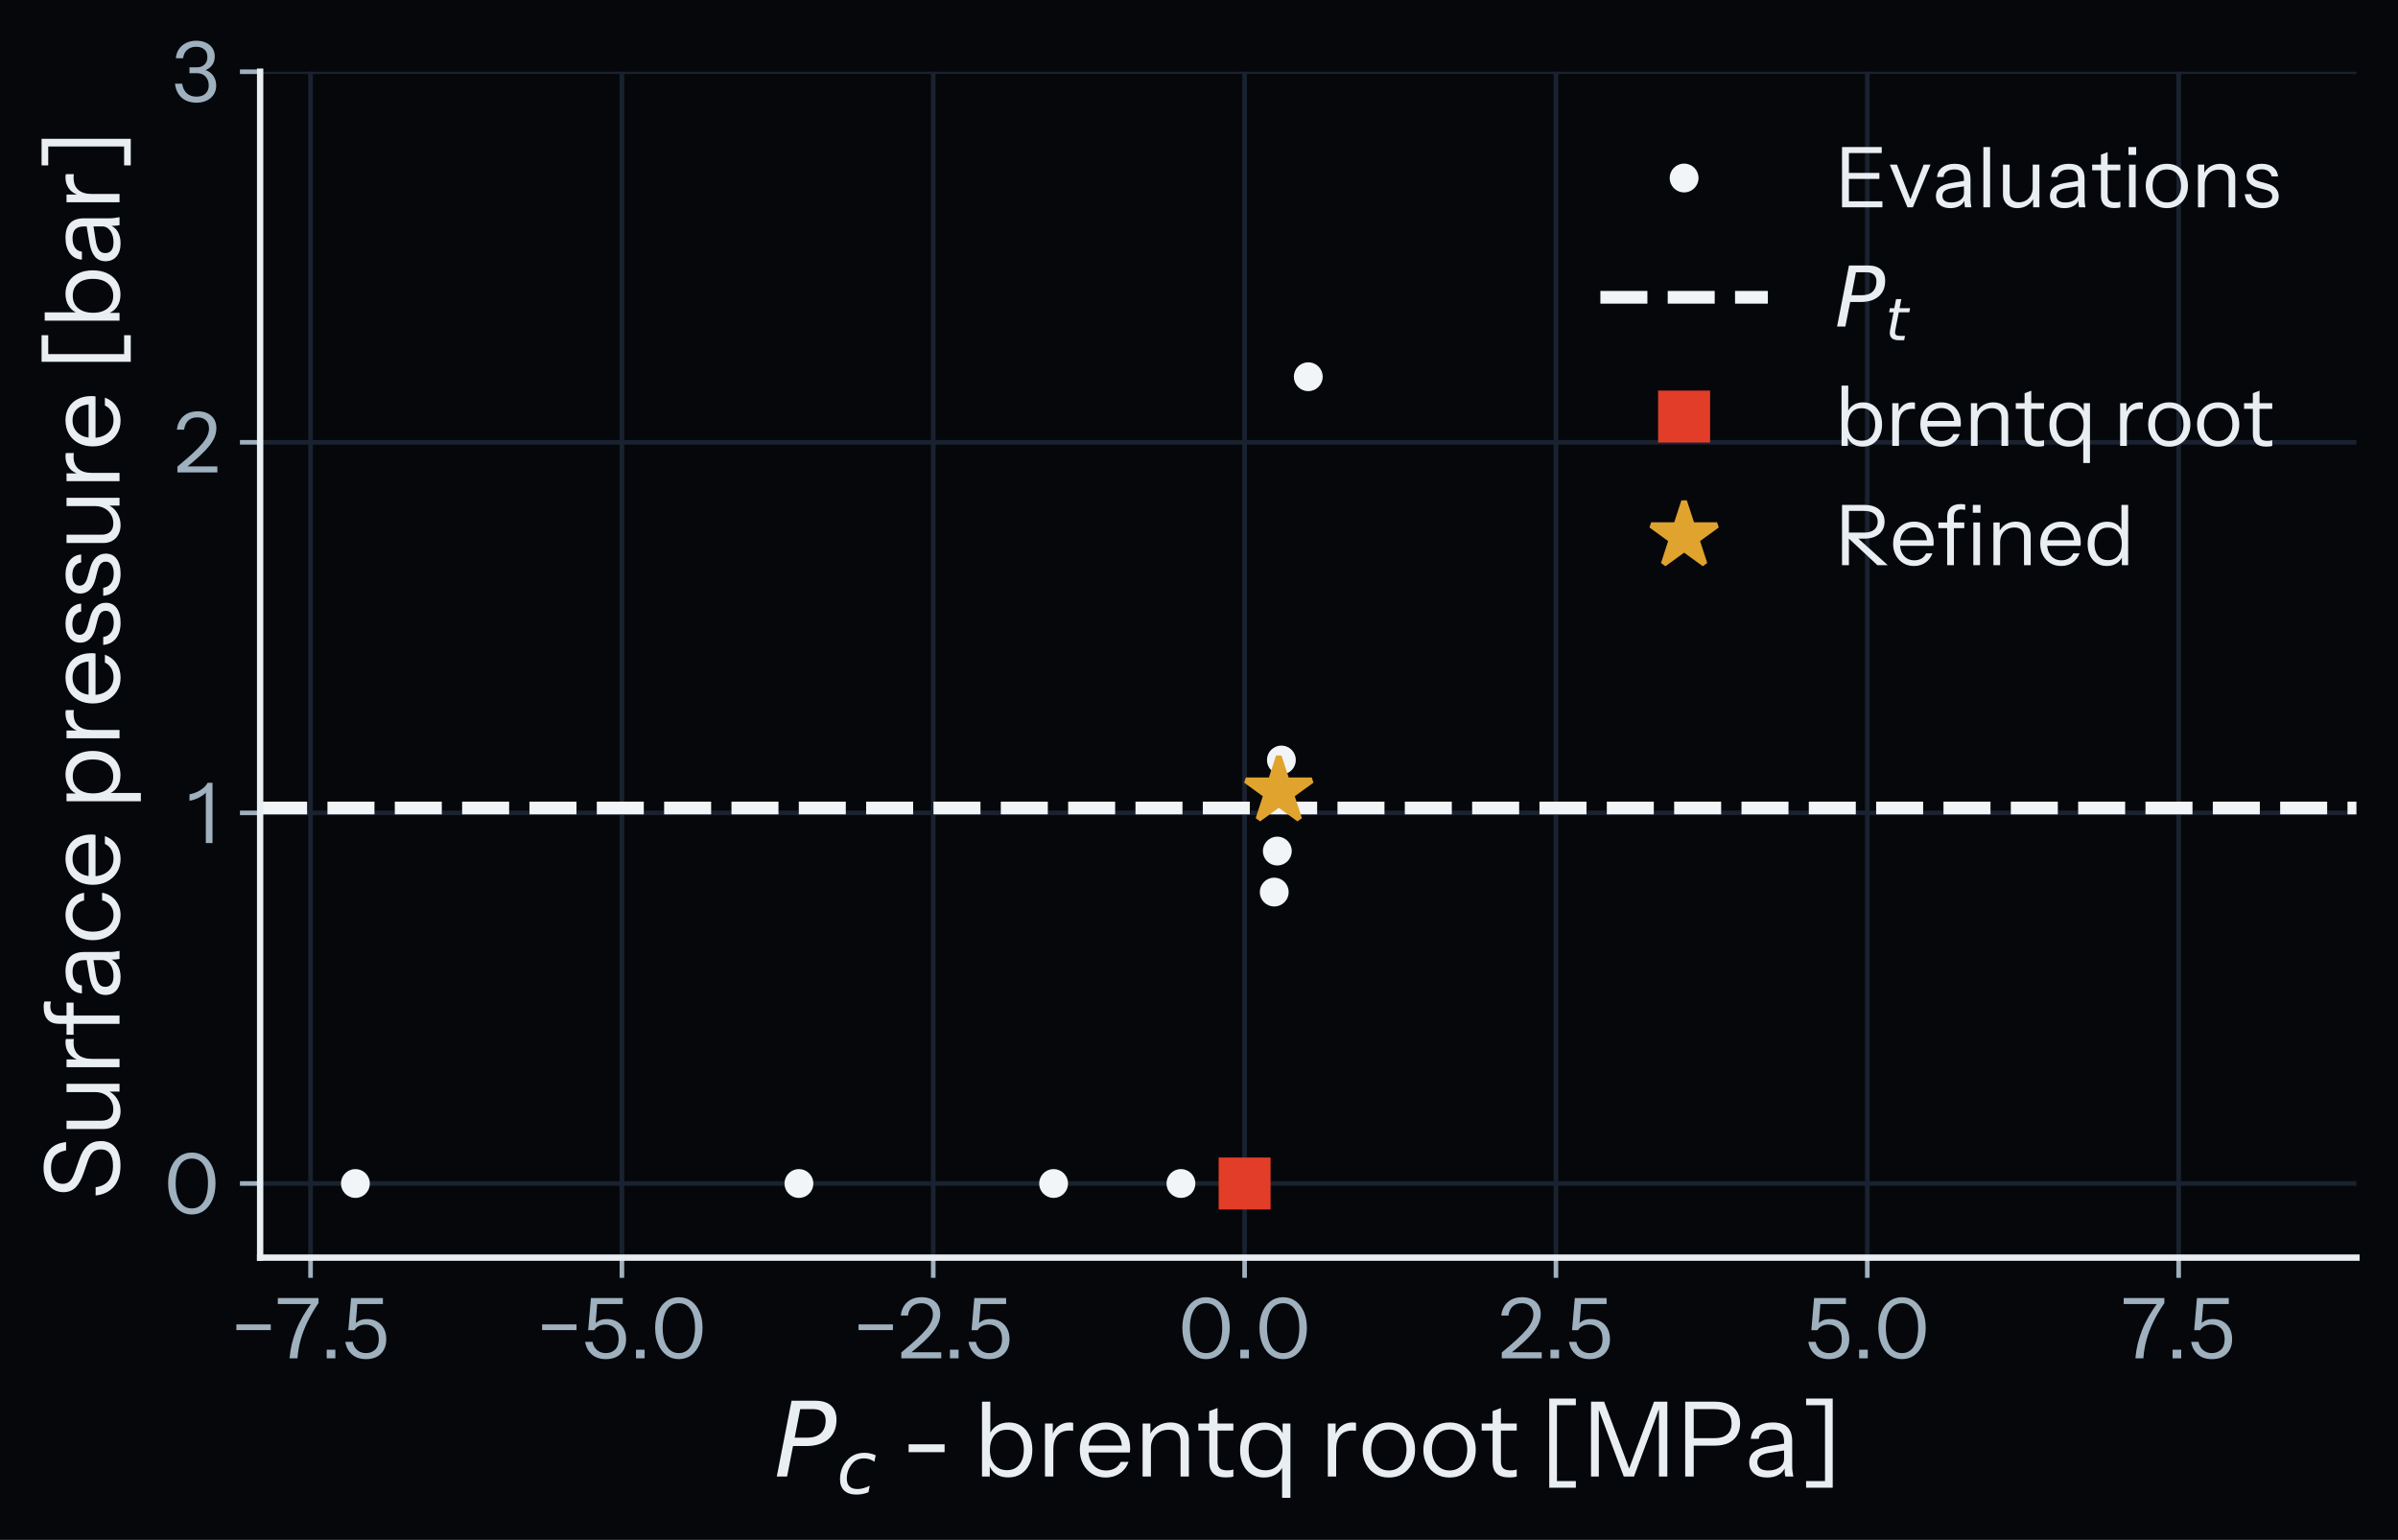
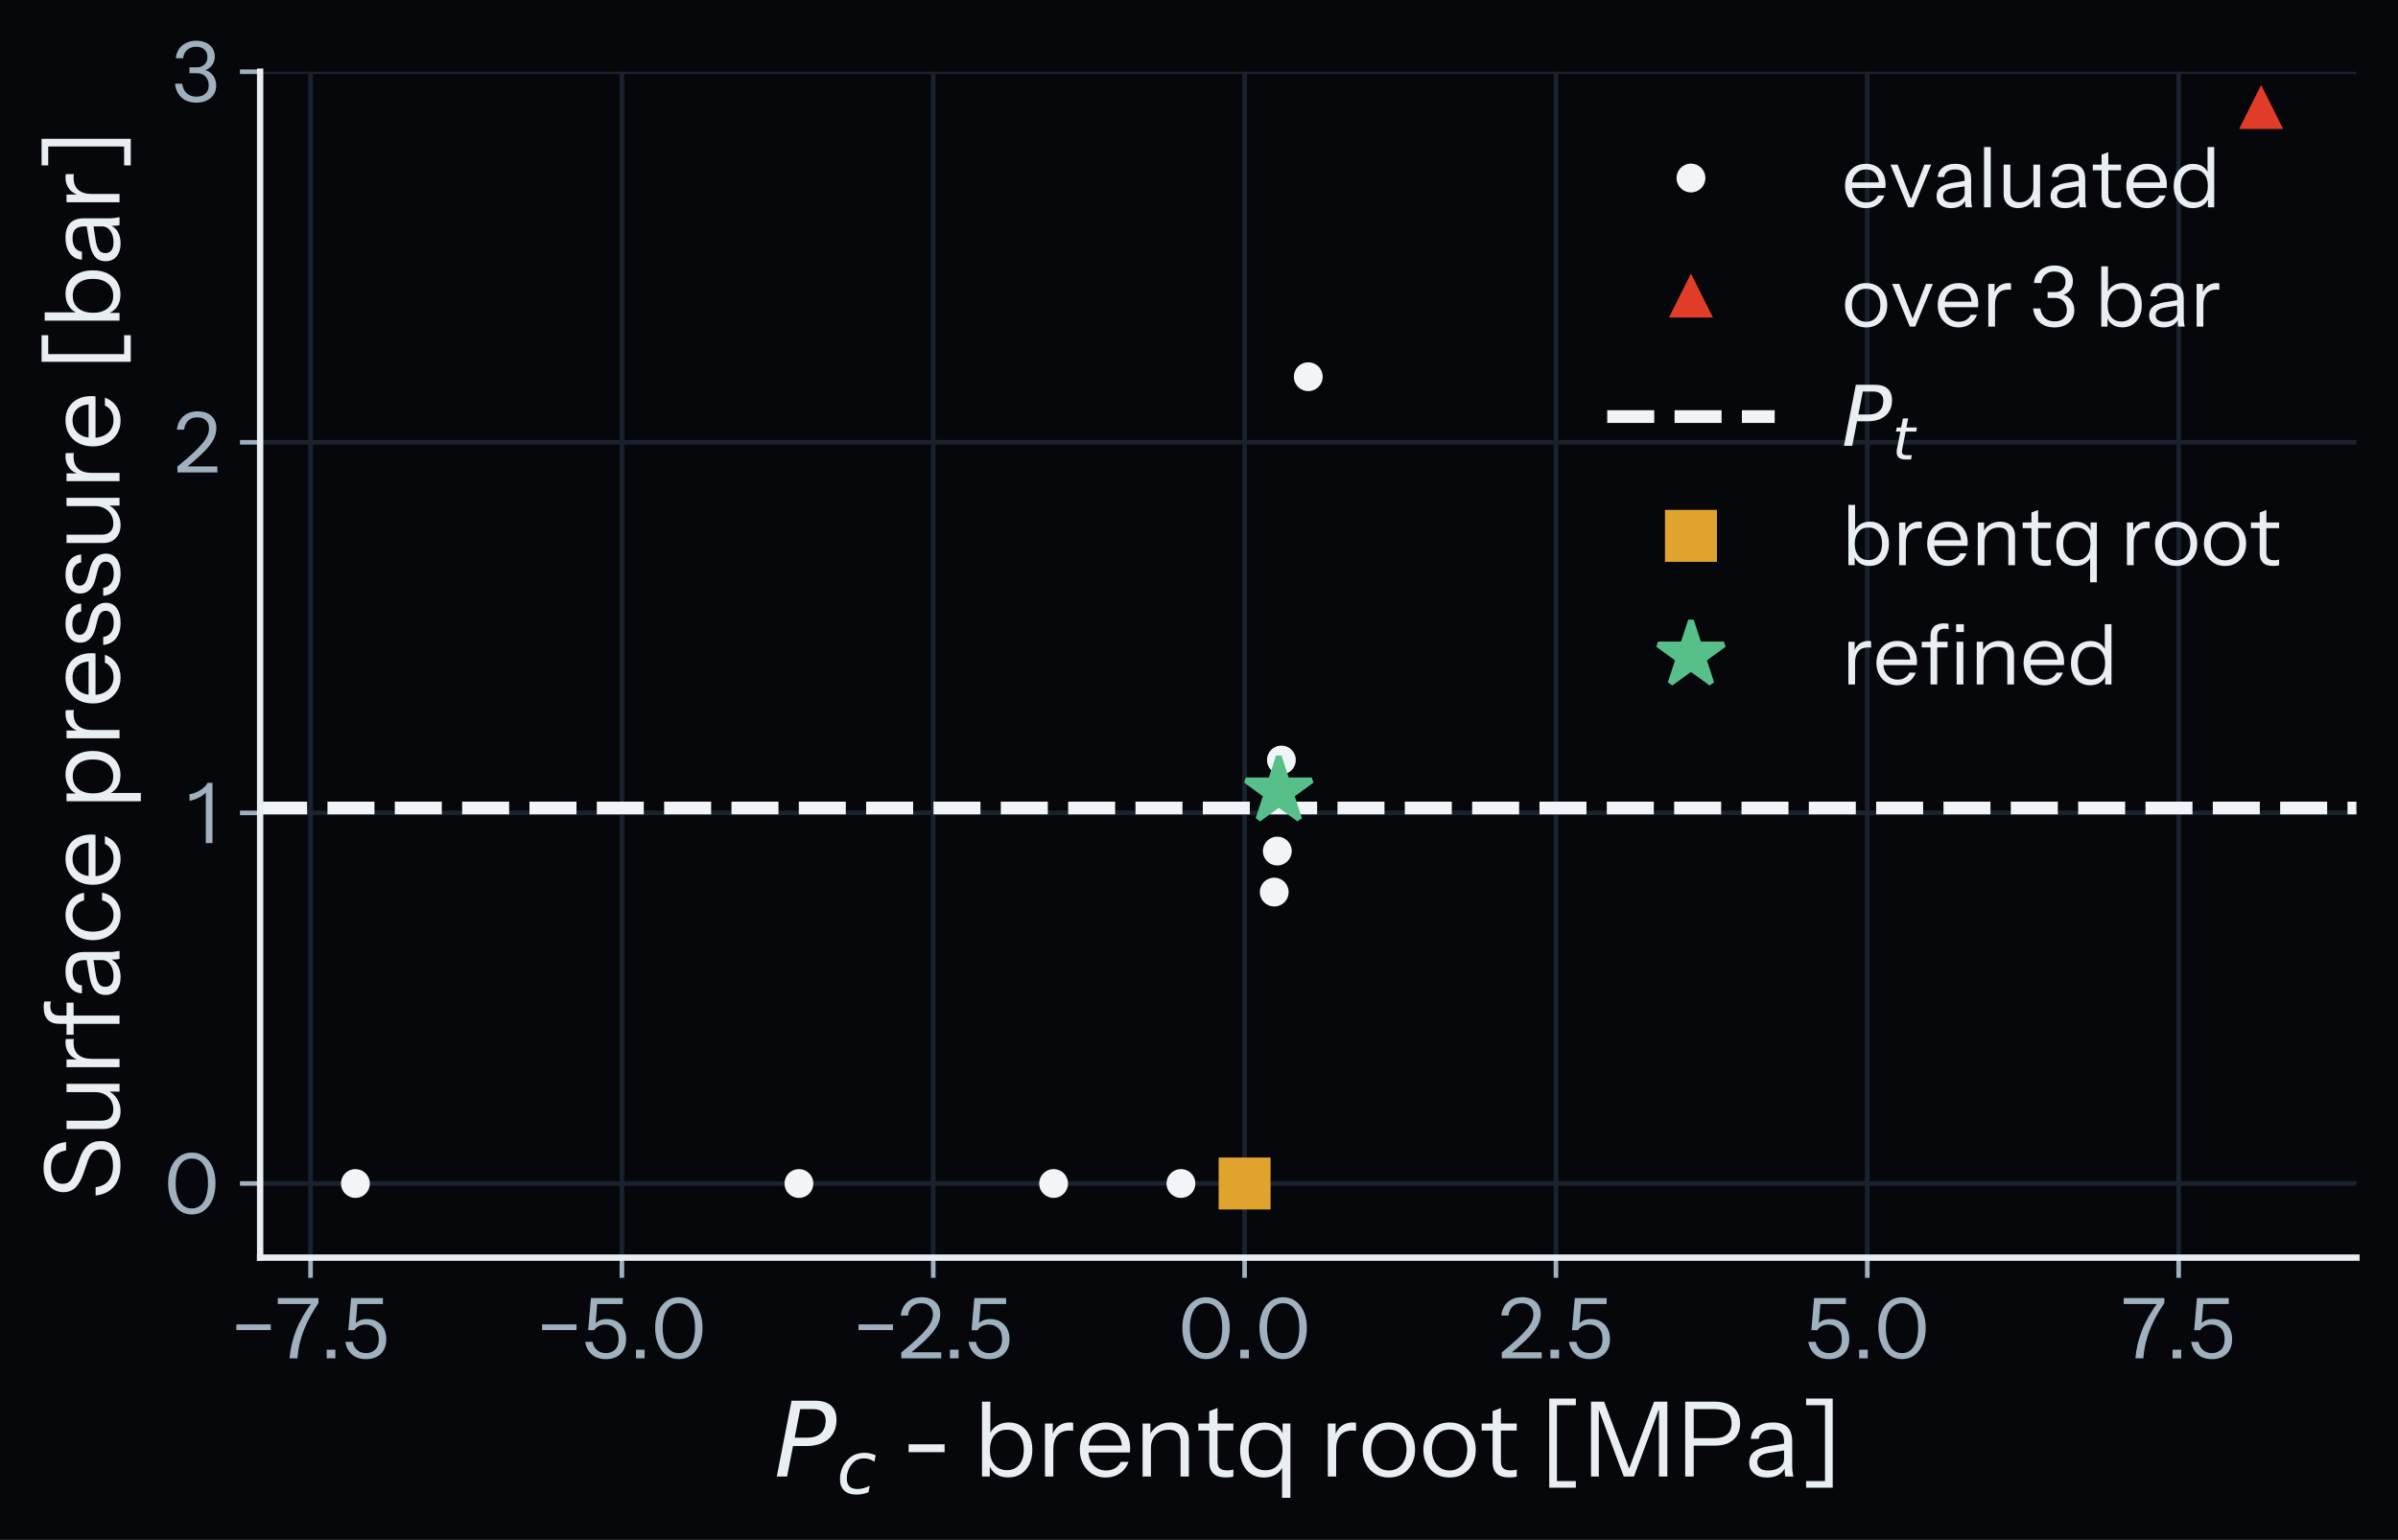
<svg xmlns="http://www.w3.org/2000/svg" xmlns:xlink="http://www.w3.org/1999/xlink" width="415.253pt" height="266.738pt" viewBox="0 0 415.253 266.738" version="1.1">
  <defs>
    <style type="text/css">*{stroke-linejoin: round; stroke-linecap: butt}</style>
  </defs>
  <g id="figure_1">
    <g id="patch_1">
      <path d="M 0 266.738  L 415.253 266.738  L 415.253 0  L 0 0  z " style="fill: #05070b" />
    </g>
    <g id="axes_1">
      <g id="patch_2">
        <path d="M 45.046 217.845  L 408.053 217.845  L 408.053 12.42  L 45.046 12.42  z " style="fill: #05070b" />
      </g>
      <g id="matplotlib.axis_1">
        <g id="xtick_1">
          <g id="line2d_1">
            <path d="M 53.778 217.845  L 53.778 12.42  " clip-path="url(#pd5d523a319)" style="fill: none; stroke: #1a2230; stroke-width: 0.8; stroke-linecap: square" />
          </g>
          <g id="line2d_2">
            <defs>
              <path id="m2e974000b8" d="M 0 0  L 0 3.5  " style="stroke: #9fb0be; stroke-width: 0.8" />
            </defs>
            <g>
              <use xlink:href="#m2e974000b8" x="53.778" y="217.845" style="fill: #9fb0be; stroke: #9fb0be; stroke-width: 0.8" />
            </g>
          </g>
          <g id="text_1">
            <g style="fill: #9fb0be" transform="translate(40.06066 235.2855) scale(0.145 -0.145)">
              <defs>
                <path id="InstrumentSans-Regular-2212" d="M 384 2157  L 384 2592  L 3014 2592  L 3014 2157  L 384 2157  z " transform="scale(0.015625)" />
                <path id="InstrumentSans-Regular-37" d="M 1050 0  Q 1139 1088 1558 2153  Q 1978 3219 2816 4333  L 2848 4147  L 154 4147  L 154 4608  L 3264 4608  L 3264 4224  Q 2752 3475 2416 2777  Q 2080 2080 1894 1398  Q 1709 717 1658 0  L 1050 0  z " transform="scale(0.015625)" />
                <path id="InstrumentSans-Regular-2e" d="M 486 0  L 486 659  L 1146 659  L 1146 0  L 486 0  z " transform="scale(0.015625)" />
                <path id="InstrumentSans-Regular-35" d="M 1869 -64  Q 1184 -64 774 304  Q 365 672 275 1261  L 838 1261  Q 922 845 1194 621  Q 1466 397 1856 397  Q 2266 397 2550 653  Q 2835 909 2835 1466  Q 2835 2022 2550 2300  Q 2266 2579 1830 2579  Q 1517 2579 1286 2451  Q 1056 2323 979 2150  L 506 2150  L 717 4608  L 3149 4608  L 3149 4147  L 1030 4147  L 1210 4339  L 1062 2483  L 941 2528  Q 1056 2720 1312 2861  Q 1568 3002 1939 3002  Q 2368 3002 2697 2816  Q 3027 2630 3216 2288  Q 3405 1946 3405 1466  Q 3405 986 3216 643  Q 3027 301 2684 118  Q 2342 -64 1869 -64  z " transform="scale(0.015625)" />
              </defs>
              <use xlink:href="#InstrumentSans-Regular-2212" />
              <use xlink:href="#InstrumentSans-Regular-37" transform="translate(53.09999 0)" />
              <use xlink:href="#InstrumentSans-Regular-2e" transform="translate(106.3 0)" />
              <use xlink:href="#InstrumentSans-Regular-35" transform="translate(131.8 0)" />
            </g>
          </g>
        </g>
        <g id="xtick_2">
          <g id="line2d_3">
            <path d="M 107.693 217.845  L 107.693 12.42  " clip-path="url(#pd5d523a319)" style="fill: none; stroke: #1a2230; stroke-width: 0.8; stroke-linecap: square" />
          </g>
          <g id="line2d_4">
            <g>
              <use xlink:href="#m2e974000b8" x="107.693" y="217.845" style="fill: #9fb0be; stroke: #9fb0be; stroke-width: 0.8" />
            </g>
          </g>
          <g id="text_2">
            <g style="fill: #9fb0be" transform="translate(93.00536 235.2855) scale(0.145 -0.145)">
              <defs>
                <path id="InstrumentSans-Regular-30" d="M 2131 -64  Q 1587 -64 1180 240  Q 774 544 547 1085  Q 320 1626 320 2323  Q 320 3021 544 3549  Q 768 4077 1177 4374  Q 1587 4672 2131 4672  Q 2675 4672 3081 4374  Q 3488 4077 3715 3549  Q 3942 3021 3942 2323  Q 3942 1619 3715 1081  Q 3488 544 3081 240  Q 2675 -64 2131 -64  z M 2131 397  Q 2522 397 2797 630  Q 3072 864 3219 1296  Q 3366 1728 3366 2330  Q 3366 2925 3222 3347  Q 3078 3770 2803 3990  Q 2528 4211 2131 4211  Q 1734 4211 1459 3987  Q 1184 3763 1040 3344  Q 896 2925 896 2330  Q 896 1728 1043 1293  Q 1190 858 1465 627  Q 1741 397 2131 397  z " transform="scale(0.015625)" />
              </defs>
              <use xlink:href="#InstrumentSans-Regular-2212" />
              <use xlink:href="#InstrumentSans-Regular-35" transform="translate(53.09999 0)" />
              <use xlink:href="#InstrumentSans-Regular-2e" transform="translate(110.5 0)" />
              <use xlink:href="#InstrumentSans-Regular-30" transform="translate(136 0)" />
            </g>
          </g>
        </g>
        <g id="xtick_3">
          <g id="line2d_5">
            <path d="M 161.609 217.845  L 161.609 12.42  " clip-path="url(#pd5d523a319)" style="fill: none; stroke: #1a2230; stroke-width: 0.8; stroke-linecap: square" />
          </g>
          <g id="line2d_6">
            <g>
              <use xlink:href="#m2e974000b8" x="161.609" y="217.845" style="fill: #9fb0be; stroke: #9fb0be; stroke-width: 0.8" />
            </g>
          </g>
          <g id="text_3">
            <g style="fill: #9fb0be" transform="translate(147.7977 235.2855) scale(0.145 -0.145)">
              <defs>
                <path id="InstrumentSans-Regular-32" d="M 256 0  L 256 448  Q 947 1018 1411 1446  Q 1875 1875 2153 2208  Q 2432 2541 2550 2819  Q 2669 3098 2669 3366  Q 2669 3763 2432 3987  Q 2195 4211 1779 4211  Q 1350 4211 1088 3968  Q 826 3725 768 3270  L 218 3270  Q 282 3898 701 4285  Q 1120 4672 1818 4672  Q 2464 4672 2848 4326  Q 3232 3981 3232 3379  Q 3232 3053 3107 2726  Q 2982 2400 2697 2041  Q 2413 1683 1949 1251  Q 1485 819 800 275  L 678 461  L 3309 461  L 3309 0  L 256 0  z " transform="scale(0.015625)" />
              </defs>
              <use xlink:href="#InstrumentSans-Regular-2212" />
              <use xlink:href="#InstrumentSans-Regular-32" transform="translate(53.09999 0)" />
              <use xlink:href="#InstrumentSans-Regular-2e" transform="translate(107.6 0)" />
              <use xlink:href="#InstrumentSans-Regular-35" transform="translate(133.1 0)" />
            </g>
          </g>
        </g>
        <g id="xtick_4">
          <g id="line2d_7">
            <path d="M 215.524 217.845  L 215.524 12.42  " clip-path="url(#pd5d523a319)" style="fill: none; stroke: #1a2230; stroke-width: 0.8; stroke-linecap: square" />
          </g>
          <g id="line2d_8">
            <g>
              <use xlink:href="#m2e974000b8" x="215.524" y="217.845" style="fill: #9fb0be; stroke: #9fb0be; stroke-width: 0.8" />
            </g>
          </g>
          <g id="text_4">
            <g style="fill: #9fb0be" transform="translate(204.0196 235.2855) scale(0.145 -0.145)">
              <use xlink:href="#InstrumentSans-Regular-30" />
              <use xlink:href="#InstrumentSans-Regular-2e" transform="translate(66.59999 0)" />
              <use xlink:href="#InstrumentSans-Regular-30" transform="translate(92.09998 0)" />
            </g>
          </g>
        </g>
        <g id="xtick_5">
          <g id="line2d_9">
            <path d="M 269.44 217.845  L 269.44 12.42  " clip-path="url(#pd5d523a319)" style="fill: none; stroke: #1a2230; stroke-width: 0.8; stroke-linecap: square" />
          </g>
          <g id="line2d_10">
            <g>
              <use xlink:href="#m2e974000b8" x="269.44" y="217.845" style="fill: #9fb0be; stroke: #9fb0be; stroke-width: 0.8" />
            </g>
          </g>
          <g id="text_5">
            <g style="fill: #9fb0be" transform="translate(259.478 235.2855) scale(0.145 -0.145)">
              <use xlink:href="#InstrumentSans-Regular-32" />
              <use xlink:href="#InstrumentSans-Regular-2e" transform="translate(54.49999 0)" />
              <use xlink:href="#InstrumentSans-Regular-35" transform="translate(79.99997 0)" />
            </g>
          </g>
        </g>
        <g id="xtick_6">
          <g id="line2d_11">
            <path d="M 323.355 217.845  L 323.355 12.42  " clip-path="url(#pd5d523a319)" style="fill: none; stroke: #1a2230; stroke-width: 0.8; stroke-linecap: square" />
          </g>
          <g id="line2d_12">
            <g>
              <use xlink:href="#m2e974000b8" x="323.355" y="217.845" style="fill: #9fb0be; stroke: #9fb0be; stroke-width: 0.8" />
            </g>
          </g>
          <g id="text_6">
            <g style="fill: #9fb0be" transform="translate(312.5167 235.2855) scale(0.145 -0.145)">
              <use xlink:href="#InstrumentSans-Regular-35" />
              <use xlink:href="#InstrumentSans-Regular-2e" transform="translate(57.39999 0)" />
              <use xlink:href="#InstrumentSans-Regular-30" transform="translate(82.89998 0)" />
            </g>
          </g>
        </g>
        <g id="xtick_7">
          <g id="line2d_13">
            <path d="M 377.271 217.845  L 377.271 12.42  " clip-path="url(#pd5d523a319)" style="fill: none; stroke: #1a2230; stroke-width: 0.8; stroke-linecap: square" />
          </g>
          <g id="line2d_14">
            <g>
              <use xlink:href="#m2e974000b8" x="377.271" y="217.845" style="fill: #9fb0be; stroke: #9fb0be; stroke-width: 0.8" />
            </g>
          </g>
          <g id="text_7">
            <g style="fill: #9fb0be" transform="translate(367.403 235.2855) scale(0.145 -0.145)">
              <use xlink:href="#InstrumentSans-Regular-37" />
              <use xlink:href="#InstrumentSans-Regular-2e" transform="translate(53.2 0)" />
              <use xlink:href="#InstrumentSans-Regular-35" transform="translate(78.69998 0)" />
            </g>
          </g>
        </g>
        <g id="text_8">
          <g style="fill: #e9eef2" transform="translate(134.0297 255.758) scale(0.18 -0.18)">
            <defs>
              <path id="DejaVuSans-Oblique-50" d="M 1081 4666  L 2541 4666  Q 3178 4666 3512 4369  Q 3847 4072 3847 3500  Q 3847 2731 3353 2303  Q 2859 1875 1966 1875  L 1172 1875  L 806 0  L 172 0  L 1081 4666  z M 1613 4147  L 1275 2394  L 2069 2394  Q 2606 2394 2893 2669  Q 3181 2944 3181 3456  Q 3181 3784 2986 3965  Q 2791 4147 2438 4147  L 1613 4147  z " transform="scale(0.015625)" />
              <path id="DejaVuSans-Oblique-63" d="M 3431 3366  L 3316 2797  Q 3109 2947 2876 3022  Q 2644 3097 2394 3097  Q 2119 3097 1870 3000  Q 1622 2903 1453 2725  Q 1184 2453 1037 2087  Q 891 1722 891 1331  Q 891 859 1127 628  Q 1363 397 1844 397  Q 2081 397 2348 469  Q 2616 541 2906 684  L 2797 116  Q 2547 13 2283 -39  Q 2019 -91 1741 -91  Q 1044 -91 669 257  Q 294 606 294 1253  Q 294 1797 489 2255  Q 684 2713 1069 3078  Q 1331 3328 1684 3456  Q 2038 3584 2456 3584  Q 2700 3584 2940 3529  Q 3181 3475 3431 3366  z " transform="scale(0.015625)" />
              <path id="InstrumentSans-Regular-20" transform="scale(0.015625)" />
              <path id="InstrumentSans-Regular-2d" d="M 512 1498  L 512 1984  L 2726 1984  L 2726 1498  L 512 1498  z " transform="scale(0.015625)" />
              <path id="InstrumentSans-Regular-62" d="M 2125 -58  Q 1664 -58 1350 166  Q 1037 390 922 800  L 992 813  L 992 0  L 512 0  L 512 4608  L 1024 4608  L 1024 2502  L 954 2522  Q 1075 2899 1398 3113  Q 1722 3328 2170 3328  Q 2605 3328 2928 3117  Q 3251 2906 3430 2528  Q 3610 2150 3610 1645  Q 3610 1133 3424 749  Q 3238 365 2905 153  Q 2573 -58 2125 -58  z M 2048 390  Q 2534 390 2809 726  Q 3085 1062 3085 1645  Q 3085 2221 2809 2550  Q 2534 2880 2048 2880  Q 1562 2880 1280 2544  Q 998 2208 998 1626  Q 998 1056 1280 723  Q 1562 390 2048 390  z " transform="scale(0.015625)" />
              <path id="InstrumentSans-Regular-72" d="M 512 0  L 512 3264  L 992 3264  L 992 2432  L 1024 2432  L 1024 0  L 512 0  z M 1024 1702  L 941 2477  Q 1056 2893 1350 3110  Q 1645 3328 2029 3328  Q 2189 3328 2246 3302  L 2246 2810  Q 2214 2822 2156 2825  Q 2099 2829 2016 2829  Q 1530 2829 1277 2537  Q 1024 2246 1024 1702  z " transform="scale(0.015625)" />
              <path id="InstrumentSans-Regular-65" d="M 1850 -64  Q 1382 -64 1024 157  Q 666 378 461 762  Q 256 1146 256 1645  Q 256 2144 457 2525  Q 659 2906 1024 3117  Q 1389 3328 1862 3328  Q 2317 3328 2653 3129  Q 2989 2931 3171 2572  Q 3354 2214 3354 1728  Q 3354 1664 3350 1606  Q 3347 1549 3334 1478  L 640 1478  L 640 1907  L 3021 1907  L 2854 1670  Q 2854 2259 2595 2576  Q 2336 2893 1862 2893  Q 1376 2893 1078 2557  Q 781 2221 781 1651  Q 781 1069 1078 720  Q 1376 371 1875 371  Q 2189 371 2425 508  Q 2662 646 2771 902  L 3258 902  Q 3098 454 2723 195  Q 2349 -64 1850 -64  z " transform="scale(0.015625)" />
              <path id="InstrumentSans-Regular-6e" d="M 512 0  L 512 3264  L 992 3264  L 992 2496  L 1024 2496  L 1024 0  L 512 0  z M 2848 0  L 2848 2138  Q 2848 2509 2662 2694  Q 2477 2880 2112 2880  Q 1792 2880 1545 2739  Q 1299 2598 1161 2348  Q 1024 2099 1024 1766  L 941 2541  Q 1107 2906 1449 3117  Q 1792 3328 2227 3328  Q 2739 3328 3049 3037  Q 3360 2746 3360 2272  L 3360 0  L 2848 0  z " transform="scale(0.015625)" />
              <path id="InstrumentSans-Regular-74" d="M 1818 -58  Q 1274 -58 1027 188  Q 781 435 781 902  L 781 4026  L 1293 4218  L 1293 909  Q 1293 634 1433 506  Q 1574 378 1894 378  Q 2022 378 2115 394  Q 2208 410 2266 435  L 2266 0  Q 2202 -26 2083 -42  Q 1965 -58 1818 -58  z M 109 2829  L 109 3264  L 2266 3264  L 2266 2829  L 109 2829  z " transform="scale(0.015625)" />
              <path id="InstrumentSans-Regular-71" d="M 2854 -1312  L 2854 762  L 2950 742  Q 2829 371 2505 153  Q 2182 -64 1734 -64  Q 1293 -64 963 144  Q 634 352 451 733  Q 269 1114 269 1619  Q 269 2131 454 2515  Q 640 2899 973 3110  Q 1306 3322 1754 3322  Q 2214 3322 2528 3098  Q 2842 2874 2957 2464  L 2886 2451  L 2886 3264  L 3366 3264  L 3366 -1312  L 2854 -1312  z M 1830 384  Q 2323 384 2601 720  Q 2880 1056 2880 1638  Q 2880 2208 2598 2541  Q 2317 2874 1830 2874  Q 1344 2874 1069 2541  Q 794 2208 794 1619  Q 794 1043 1069 713  Q 1344 384 1830 384  z " transform="scale(0.015625)" />
              <path id="InstrumentSans-Regular-6f" d="M 1869 -64  Q 1389 -64 1024 160  Q 659 384 457 771  Q 256 1158 256 1645  Q 256 2138 461 2515  Q 666 2893 1027 3110  Q 1389 3328 1869 3328  Q 2355 3328 2716 3110  Q 3078 2893 3280 2515  Q 3482 2138 3482 1645  Q 3482 1158 3280 771  Q 3078 384 2716 160  Q 2355 -64 1869 -64  z M 1869 371  Q 2202 371 2445 534  Q 2688 698 2822 986  Q 2957 1274 2957 1651  Q 2957 2214 2659 2553  Q 2362 2893 1869 2893  Q 1382 2893 1081 2553  Q 781 2214 781 1651  Q 781 1274 915 986  Q 1050 698 1296 534  Q 1542 371 1869 371  z " transform="scale(0.015625)" />
              <path id="InstrumentSans-Regular-5b" d="M 576 -691  L 576 4800  L 2214 4800  L 2214 4390  L 1050 4390  L 1050 -282  L 2214 -282  L 2214 -691  L 576 -691  z " transform="scale(0.015625)" />
              <path id="InstrumentSans-Regular-4d" d="M 550 0  L 550 4608  L 1357 4608  L 3021 166  L 2778 166  L 4429 4608  L 5248 4608  L 5248 0  L 4730 0  L 4730 4333  L 4800 4333  L 3194 0  L 2566 0  L 960 4294  L 1030 4294  L 1030 0  L 550 0  z " transform="scale(0.015625)" />
              <path id="InstrumentSans-Regular-50" d="M 550 0  L 550 4608  L 2381 4608  Q 2874 4608 3219 4448  Q 3565 4288 3747 3987  Q 3930 3686 3930 3264  Q 3930 2842 3747 2538  Q 3565 2234 3219 2067  Q 2874 1901 2381 1901  L 934 1901  L 934 2362  L 2362 2362  Q 2874 2362 3139 2595  Q 3405 2829 3405 3264  Q 3405 3699 3142 3923  Q 2880 4147 2362 4147  L 1075 4147  L 1075 0  L 550 0  z " transform="scale(0.015625)" />
              <path id="InstrumentSans-Regular-61" d="M 2515 0  Q 2490 109 2480 249  Q 2470 390 2470 608  L 2438 608  L 2438 2170  Q 2438 2541 2268 2717  Q 2099 2893 1722 2893  Q 1350 2893 1129 2742  Q 909 2592 883 2317  L 390 2317  Q 422 2790 787 3059  Q 1152 3328 1741 3328  Q 2349 3328 2643 3040  Q 2938 2752 2938 2176  L 2938 608  Q 2938 467 2957 316  Q 2976 166 3008 0  L 2515 0  z M 1395 -64  Q 890 -64 592 182  Q 294 429 294 858  Q 294 1286 588 1523  Q 883 1760 1446 1856  L 2586 2048  L 2586 1626  L 1523 1459  Q 1165 1402 979 1267  Q 794 1133 794 877  Q 794 627 963 499  Q 1133 371 1466 371  Q 1894 371 2166 566  Q 2438 762 2438 1075  L 2522 621  Q 2419 294 2121 115  Q 1824 -64 1395 -64  z " transform="scale(0.015625)" />
              <path id="InstrumentSans-Regular-5d" d="M 2022 4800  L 2022 -691  L 384 -691  L 384 -282  L 1549 -282  L 1549 4390  L 384 4390  L 384 4800  L 2022 4800  z " transform="scale(0.015625)" />
            </defs>
            <use xlink:href="#DejaVuSans-Oblique-50" />
            <use xlink:href="#DejaVuSans-Oblique-63" transform="translate(60.30273 -16.40625) scale(0.7)" />
            <use xlink:href="#InstrumentSans-Regular-20" transform="translate(101.5234 0)" />
            <use xlink:href="#InstrumentSans-Regular-2d" transform="translate(121.5234 0)" />
            <use xlink:href="#InstrumentSans-Regular-20" transform="translate(172.1234 0)" />
            <use xlink:href="#InstrumentSans-Regular-62" transform="translate(192.1234 0)" />
            <use xlink:href="#InstrumentSans-Regular-72" transform="translate(252.7234 0)" />
            <use xlink:href="#InstrumentSans-Regular-65" transform="translate(290.2234 0)" />
            <use xlink:href="#InstrumentSans-Regular-6e" transform="translate(346.6234 0)" />
            <use xlink:href="#InstrumentSans-Regular-74" transform="translate(406.5234 0)" />
            <use xlink:href="#InstrumentSans-Regular-71" transform="translate(444.2234 0)" />
            <use xlink:href="#InstrumentSans-Regular-20" transform="translate(504.8233 0)" />
            <use xlink:href="#InstrumentSans-Regular-72" transform="translate(524.8233 0)" />
            <use xlink:href="#InstrumentSans-Regular-6f" transform="translate(562.3233 0)" />
            <use xlink:href="#InstrumentSans-Regular-6f" transform="translate(620.7233 0)" />
            <use xlink:href="#InstrumentSans-Regular-74" transform="translate(679.1233 0)" />
            <use xlink:href="#InstrumentSans-Regular-20" transform="translate(716.8233 0)" />
            <use xlink:href="#InstrumentSans-Regular-5b" transform="translate(736.8233 0)" />
            <use xlink:href="#InstrumentSans-Regular-4d" transform="translate(777.4233 0)" />
            <use xlink:href="#InstrumentSans-Regular-50" transform="translate(868.0233 0)" />
            <use xlink:href="#InstrumentSans-Regular-61" transform="translate(933.6233 0)" />
            <use xlink:href="#InstrumentSans-Regular-5d" transform="translate(986.9232 0)" />
          </g>
        </g>
      </g>
      <g id="matplotlib.axis_2">
        <g id="ytick_1">
          <g id="line2d_15">
            <path d="M 45.046 205.006  L 408.053 205.006  " clip-path="url(#pd5d523a319)" style="fill: none; stroke: #1a2230; stroke-width: 0.8; stroke-linecap: square" />
          </g>
          <g id="line2d_16">
            <defs>
              <path id="m2f46859ac6" d="M 0 0  L -3.5 0  " style="stroke: #9fb0be; stroke-width: 0.8" />
            </defs>
            <g>
              <use xlink:href="#m2f46859ac6" x="45.046" y="205.006" style="fill: #9fb0be; stroke: #9fb0be; stroke-width: 0.8" />
            </g>
          </g>
          <g id="text_9">
            <g style="fill: #9fb0be" transform="translate(28.39 210.2264) scale(0.145 -0.145)">
              <use xlink:href="#InstrumentSans-Regular-30" />
            </g>
          </g>
        </g>
        <g id="ytick_2">
          <g id="line2d_17">
            <path d="M 45.046 140.811  L 408.053 140.811  " clip-path="url(#pd5d523a319)" style="fill: none; stroke: #1a2230; stroke-width: 0.8; stroke-linecap: square" />
          </g>
          <g id="line2d_18">
            <g>
              <use xlink:href="#m2f46859ac6" x="45.046" y="140.811" style="fill: #9fb0be; stroke: #9fb0be; stroke-width: 0.8" />
            </g>
          </g>
          <g id="text_10">
            <g style="fill: #9fb0be" transform="translate(32.3775 146.0309) scale(0.145 -0.145)">
              <defs>
                <path id="InstrumentSans-Regular-31" d="M 1440 0  L 1440 4083  L 1574 4051  Q 1498 3878 1280 3705  Q 1062 3533 777 3405  Q 493 3277 192 3232  L 192 3725  Q 493 3776 768 3904  Q 1043 4032 1257 4214  Q 1472 4397 1574 4608  L 1952 4608  L 1952 0  L 1440 0  z " transform="scale(0.015625)" />
              </defs>
              <use xlink:href="#InstrumentSans-Regular-31" />
            </g>
          </g>
        </g>
        <g id="ytick_3">
          <g id="line2d_19">
            <path d="M 45.046 76.615  L 408.053 76.615  " clip-path="url(#pd5d523a319)" style="fill: none; stroke: #1a2230; stroke-width: 0.8; stroke-linecap: square" />
          </g>
          <g id="line2d_20">
            <g>
              <use xlink:href="#m2f46859ac6" x="45.046" y="76.615" style="fill: #9fb0be; stroke: #9fb0be; stroke-width: 0.8" />
            </g>
          </g>
          <g id="text_11">
            <g style="fill: #9fb0be" transform="translate(30.14359 81.83545) scale(0.145 -0.145)">
              <use xlink:href="#InstrumentSans-Regular-32" />
            </g>
          </g>
        </g>
        <g id="ytick_4">
          <g id="line2d_21">
            <path d="M 45.046 12.42  L 408.053 12.42  " clip-path="url(#pd5d523a319)" style="fill: none; stroke: #1a2230; stroke-width: 0.8; stroke-linecap: square" />
          </g>
          <g id="line2d_22">
            <g>
              <use xlink:href="#m2f46859ac6" x="45.046" y="12.42" style="fill: #9fb0be; stroke: #9fb0be; stroke-width: 0.8" />
            </g>
          </g>
          <g id="text_12">
            <g style="fill: #9fb0be" transform="translate(29.72219 17.64) scale(0.145 -0.145)">
              <defs>
                <path id="InstrumentSans-Regular-33" d="M 1894 -64  Q 1434 -64 1085 105  Q 736 275 521 601  Q 307 928 256 1389  L 806 1389  Q 877 909 1158 653  Q 1440 397 1901 397  Q 2336 397 2585 627  Q 2835 858 2835 1254  Q 2835 1670 2592 1929  Q 2349 2189 1939 2189  L 1363 2189  L 1363 2637  L 1920 2637  Q 2291 2637 2512 2851  Q 2733 3066 2733 3424  Q 2733 3802 2499 4006  Q 2266 4211 1869 4211  Q 1478 4211 1203 3984  Q 928 3757 877 3334  L 320 3334  Q 358 3744 563 4041  Q 768 4339 1110 4505  Q 1453 4672 1882 4672  Q 2298 4672 2618 4525  Q 2938 4378 3117 4106  Q 3296 3834 3296 3469  Q 3296 3142 3149 2892  Q 3002 2643 2749 2502  Q 2496 2362 2170 2362  L 2131 2496  Q 2522 2496 2806 2333  Q 3091 2170 3248 1888  Q 3405 1606 3405 1235  Q 3405 851 3213 556  Q 3021 262 2681 99  Q 2342 -64 1894 -64  z " transform="scale(0.015625)" />
              </defs>
              <use xlink:href="#InstrumentSans-Regular-33" />
            </g>
          </g>
        </g>
        <g id="text_13">
          <g style="fill: #e9eef2" transform="translate(20.7 207.8412) rotate(-90) scale(0.18 -0.18)">
            <defs>
              <path id="InstrumentSans-Regular-53" d="M 2112 -58  Q 1306 -58 829 339  Q 352 736 269 1472  L 781 1472  Q 851 941 1184 672  Q 1517 403 2106 403  Q 2605 403 2857 592  Q 3110 781 3110 1146  Q 3110 1459 2937 1644  Q 2765 1830 2400 1952  L 1626 2221  Q 1037 2426 755 2717  Q 474 3008 474 3456  Q 474 3827 659 4099  Q 845 4371 1184 4524  Q 1523 4678 1971 4678  Q 2662 4678 3078 4316  Q 3494 3955 3558 3290  L 3046 3290  Q 2963 3770 2704 3994  Q 2445 4218 1958 4218  Q 1498 4218 1242 4032  Q 986 3846 986 3507  Q 986 3219 1165 3046  Q 1344 2874 1722 2746  L 2547 2458  Q 3085 2272 3353 1955  Q 3622 1638 3622 1152  Q 3622 576 3228 259  Q 2835 -58 2112 -58  z " transform="scale(0.015625)" />
              <path id="InstrumentSans-Regular-75" d="M 1574 -64  Q 1254 -64 1004 67  Q 755 198 614 438  Q 474 678 474 992  L 474 3264  L 986 3264  L 986 1126  Q 986 755 1168 569  Q 1350 384 1690 384  Q 1997 384 2233 525  Q 2470 666 2608 918  Q 2746 1171 2746 1498  L 2829 723  Q 2669 358 2329 147  Q 1990 -64 1574 -64  z M 2778 0  L 2778 768  L 2746 768  L 2746 3264  L 3258 3264  L 3258 0  L 2778 0  z " transform="scale(0.015625)" />
              <path id="InstrumentSans-Regular-66" d="M 781 0  L 781 3725  Q 781 4173 1040 4422  Q 1299 4672 1830 4672  Q 1958 4672 2032 4659  Q 2106 4646 2157 4627  L 2157 4224  Q 2112 4237 2032 4249  Q 1952 4262 1862 4262  Q 1568 4262 1430 4115  Q 1293 3968 1293 3699  L 1293 0  L 781 0  z M 109 2829  L 109 3264  L 2086 3264  L 2086 2829  L 109 2829  z " transform="scale(0.015625)" />
              <path id="InstrumentSans-Regular-63" d="M 1805 -64  Q 1357 -64 1008 157  Q 659 378 457 765  Q 256 1152 256 1645  Q 256 2138 457 2515  Q 659 2893 1008 3110  Q 1357 3328 1798 3328  Q 2163 3328 2454 3187  Q 2746 3046 2934 2787  Q 3123 2528 3174 2182  L 2701 2182  Q 2637 2496 2406 2694  Q 2176 2893 1811 2893  Q 1498 2893 1267 2739  Q 1037 2586 909 2304  Q 781 2022 781 1645  Q 781 1267 909 979  Q 1037 691 1270 531  Q 1504 371 1818 371  Q 2170 371 2406 566  Q 2643 762 2707 1075  L 3181 1075  Q 3123 736 2928 477  Q 2733 218 2445 77  Q 2157 -64 1805 -64  z " transform="scale(0.015625)" />
              <path id="InstrumentSans-Regular-70" d="M 2125 -58  Q 1664 -58 1350 166  Q 1037 390 922 800  L 1024 813  L 1024 -1312  L 512 -1312  L 512 3264  L 992 3264  L 992 2502  L 922 2522  Q 1043 2899 1382 3113  Q 1722 3328 2170 3328  Q 2605 3328 2928 3117  Q 3251 2906 3430 2528  Q 3610 2150 3610 1645  Q 3610 1133 3424 749  Q 3238 365 2905 153  Q 2573 -58 2125 -58  z M 2048 390  Q 2534 390 2809 726  Q 3085 1062 3085 1645  Q 3085 2221 2809 2550  Q 2534 2880 2048 2880  Q 1562 2880 1280 2544  Q 998 2208 998 1626  Q 998 1056 1280 723  Q 1562 390 2048 390  z " transform="scale(0.015625)" />
              <path id="InstrumentSans-Regular-73" d="M 1619 -64  Q 1018 -64 659 214  Q 301 493 250 1005  L 742 1005  Q 787 691 1017 524  Q 1248 358 1632 358  Q 1971 358 2163 486  Q 2355 614 2355 851  Q 2355 1018 2246 1142  Q 2138 1267 1811 1350  L 1286 1485  Q 838 1600 614 1840  Q 390 2080 390 2413  Q 390 2835 704 3081  Q 1018 3328 1555 3328  Q 2086 3328 2419 3072  Q 2752 2816 2797 2362  L 2304 2362  Q 2259 2624 2060 2765  Q 1862 2906 1536 2906  Q 1222 2906 1049 2787  Q 877 2669 877 2451  Q 877 2285 1001 2163  Q 1126 2042 1421 1958  L 1933 1818  Q 2387 1696 2617 1446  Q 2848 1197 2848 845  Q 2848 416 2521 176  Q 2195 -64 1619 -64  z " transform="scale(0.015625)" />
            </defs>
            <use xlink:href="#InstrumentSans-Regular-53" />
            <use xlink:href="#InstrumentSans-Regular-75" transform="translate(60.79999 0)" />
            <use xlink:href="#InstrumentSans-Regular-72" transform="translate(119.7 0)" />
            <use xlink:href="#InstrumentSans-Regular-66" transform="translate(157.2 0)" />
            <use xlink:href="#InstrumentSans-Regular-61" transform="translate(192.6 0)" />
            <use xlink:href="#InstrumentSans-Regular-63" transform="translate(245.8999 0)" />
            <use xlink:href="#InstrumentSans-Regular-65" transform="translate(299.1999 0)" />
            <use xlink:href="#InstrumentSans-Regular-20" transform="translate(355.5999 0)" />
            <use xlink:href="#InstrumentSans-Regular-70" transform="translate(375.5999 0)" />
            <use xlink:href="#InstrumentSans-Regular-72" transform="translate(436.1999 0)" />
            <use xlink:href="#InstrumentSans-Regular-65" transform="translate(473.6999 0)" />
            <use xlink:href="#InstrumentSans-Regular-73" transform="translate(530.0999 0)" />
            <use xlink:href="#InstrumentSans-Regular-73" transform="translate(577.3999 0)" />
            <use xlink:href="#InstrumentSans-Regular-75" transform="translate(624.6999 0)" />
            <use xlink:href="#InstrumentSans-Regular-72" transform="translate(683.5999 0)" />
            <use xlink:href="#InstrumentSans-Regular-65" transform="translate(721.0998 0)" />
            <use xlink:href="#InstrumentSans-Regular-20" transform="translate(777.4998 0)" />
            <use xlink:href="#InstrumentSans-Regular-5b" transform="translate(797.4998 0)" />
            <use xlink:href="#InstrumentSans-Regular-62" transform="translate(838.0998 0)" />
            <use xlink:href="#InstrumentSans-Regular-61" transform="translate(898.6998 0)" />
            <use xlink:href="#InstrumentSans-Regular-72" transform="translate(951.9998 0)" />
            <use xlink:href="#InstrumentSans-Regular-5d" transform="translate(989.4998 0)" />
          </g>
        </g>
      </g>
      <g id="line2d_23">
        <defs>
          <path id="m976d9ca17f" d="M 0 2  C 0.53 2 1.039 1.789 1.414 1.414  C 1.789 1.039 2 0.53 2 0  C 2 -0.53 1.789 -1.039 1.414 -1.414  C 1.039 -1.789 0.53 -2 0 -2  C -0.53 -2 -1.039 -1.789 -1.414 -1.414  C -1.789 -1.039 -2 -0.53 -2 0  C -2 0.53 -1.789 1.039 -1.414 1.414  C -1.039 1.789 -0.53 2 0 2  z " style="stroke: #f2f5f7" />
        </defs>
        <g clip-path="url(#pd5d523a319)">
          <use xlink:href="#m976d9ca17f" x="61.546" y="205.006" style="fill: #f2f5f7; stroke: #f2f5f7" />
          <use xlink:href="#m976d9ca17f" x="138.347" y="205.006" style="fill: #f2f5f7; stroke: #f2f5f7" />
          <use xlink:href="#m976d9ca17f" x="182.449" y="205.006" style="fill: #f2f5f7; stroke: #f2f5f7" />
          <use xlink:href="#m976d9ca17f" x="204.499" y="205.006" style="fill: #f2f5f7; stroke: #f2f5f7" />
          <use xlink:href="#m976d9ca17f" x="215.524" y="205.006" style="fill: #f2f5f7; stroke: #f2f5f7" />
          <use xlink:href="#m976d9ca17f" x="220.656" y="154.526" style="fill: #f2f5f7; stroke: #f2f5f7" />
          <use xlink:href="#m976d9ca17f" x="221.188" y="147.421" style="fill: #f2f5f7; stroke: #f2f5f7" />
          <use xlink:href="#m976d9ca17f" x="221.445" y="137.024" style="fill: #f2f5f7; stroke: #f2f5f7" />
          <use xlink:href="#m976d9ca17f" x="221.895" y="131.648" style="fill: #f2f5f7; stroke: #f2f5f7" />
          <use xlink:href="#m976d9ca17f" x="226.55" y="65.258" style="fill: #f2f5f7; stroke: #f2f5f7" />
-           <use xlink:href="#m976d9ca17f" x="231.3" y="-1" style="fill: #f2f5f7; stroke: #f2f5f7" />
        </g>
      </g>
      <g id="line2d_24">
-         <path d="M 45.046 139.96  L 408.053 139.96  " clip-path="url(#pd5d523a319)" style="fill: none; stroke-dasharray: 8.14,3.52; stroke-dashoffset: 0; stroke: #f2f5f7; stroke-width: 2.2" />
-       </g>
-       <g id="line2d_25">
        <defs>
-           <path id="m57dd2e81da" d="M -4 4  L 4 4  L 4 -4  L -4 -4  z " style="stroke: #e23d28; stroke-linejoin: miter" />
+           <path id="m0f01568b2e" d="M 0 -3  L -3 3  L 3 3  z " style="stroke: #e23d28; stroke-linejoin: miter" />
        </defs>
        <g clip-path="url(#pd5d523a319)">
-           <use xlink:href="#m57dd2e81da" x="215.524" y="205.006" style="fill: #e23d28; stroke: #e23d28; stroke-linejoin: miter" />
-         </g>
+           <use xlink:href="#m0f01568b2e" x="391.553" y="18.84" style="fill: #e23d28; stroke: #e23d28; stroke-linejoin: miter" />
+         </g>
+       </g>
+       <g id="line2d_25">
+         <path d="M 45.046 139.96  L 408.053 139.96  " clip-path="url(#pd5d523a319)" style="fill: none; stroke-dasharray: 8.14,3.52; stroke-dashoffset: 0; stroke: #f2f5f7; stroke-width: 2.2" />
      </g>
      <g id="line2d_26">
        <defs>
-           <path id="m0cf7c3d54d" d="M 0 -6  L -1.347 -1.854  L -5.706 -1.854  L -2.18 0.708  L -3.527 4.854  L -0 2.292  L 3.527 4.854  L 2.18 0.708  L 5.706 -1.854  L 1.347 -1.854  z " style="stroke: #e0a32e; stroke-linejoin: bevel" />
+           <path id="mfd060ec642" d="M -4 4  L 4 4  L 4 -4  L -4 -4  z " style="stroke: #e0a32e; stroke-linejoin: miter" />
        </defs>
        <g clip-path="url(#pd5d523a319)">
-           <use xlink:href="#m0cf7c3d54d" x="221.445" y="137.024" style="fill: #e0a32e; stroke: #e0a32e; stroke-linejoin: bevel" />
+           <use xlink:href="#mfd060ec642" x="215.524" y="205.006" style="fill: #e0a32e; stroke: #e0a32e; stroke-linejoin: miter" />
+         </g>
+       </g>
+       <g id="line2d_27">
+         <defs>
+           <path id="m6b63b60c56" d="M 0 -6  L -1.347 -1.854  L -5.706 -1.854  L -2.18 0.708  L -3.527 4.854  L -0 2.292  L 3.527 4.854  L 2.18 0.708  L 5.706 -1.854  L 1.347 -1.854  z " style="stroke: #57c08a; stroke-linejoin: bevel" />
+         </defs>
+         <g clip-path="url(#pd5d523a319)">
+           <use xlink:href="#m6b63b60c56" x="221.445" y="137.024" style="fill: #57c08a; stroke: #57c08a; stroke-linejoin: bevel" />
        </g>
      </g>
      <g id="patch_3">
        <path d="M 45.046 217.845  L 45.046 12.42  " style="fill: none; stroke: #e9eef2; stroke-width: 1.1; stroke-linejoin: miter; stroke-linecap: square" />
      </g>
      <g id="patch_4">
        <path d="M 45.046 217.845  L 408.053 217.845  " style="fill: none; stroke: #e9eef2; stroke-width: 1.1; stroke-linejoin: miter; stroke-linecap: square" />
      </g>
      <g id="legend_1">
-         <g id="line2d_27">
+         <g id="line2d_28">
          <g>
-             <use xlink:href="#m976d9ca17f" x="291.632" y="30.835" style="fill: #f2f5f7; stroke: #f2f5f7" />
+             <use xlink:href="#m976d9ca17f" x="292.819" y="30.835" style="fill: #f2f5f7; stroke: #f2f5f7" />
          </g>
        </g>
        <g id="text_14">
-           <g style="fill: #e9eef2" transform="translate(317.732 35.91) scale(0.145 -0.145)">
-             <defs>
-               <path id="InstrumentSans-Regular-45" d="M 550 0  L 550 4608  L 1075 4608  L 1075 0  L 550 0  z M 819 0  L 819 461  L 3635 461  L 3635 0  L 819 0  z M 819 2170  L 819 2630  L 3405 2630  L 3405 2170  L 819 2170  z M 819 4147  L 819 4608  L 3584 4608  L 3584 4147  L 819 4147  z " transform="scale(0.015625)" />
+           <g style="fill: #e9eef2" transform="translate(318.9191 35.91) scale(0.145 -0.145)">
+             <defs>
              <path id="InstrumentSans-Regular-76" d="M 1466 0  L 115 3264  L 666 3264  L 1792 346  L 1587 346  L 2707 3264  L 3232 3264  L 1882 0  L 1466 0  z " transform="scale(0.015625)" />
              <path id="InstrumentSans-Regular-6c" d="M 512 0  L 512 4608  L 1024 4608  L 1024 0  L 512 0  z " transform="scale(0.015625)" />
-               <path id="InstrumentSans-Regular-69" d="M 512 0  L 512 3264  L 1024 3264  L 1024 0  L 512 0  z M 472 4006  L 472 4608  L 1061 4608  L 1061 4006  L 472 4006  z " transform="scale(0.015625)" />
-             </defs>
-             <use xlink:href="#InstrumentSans-Regular-45" />
-             <use xlink:href="#InstrumentSans-Regular-76" transform="translate(63.79999 0)" />
-             <use xlink:href="#InstrumentSans-Regular-61" transform="translate(116.1 0)" />
-             <use xlink:href="#InstrumentSans-Regular-6c" transform="translate(169.4 0)" />
-             <use xlink:href="#InstrumentSans-Regular-75" transform="translate(193.3999 0)" />
-             <use xlink:href="#InstrumentSans-Regular-61" transform="translate(252.2999 0)" />
-             <use xlink:href="#InstrumentSans-Regular-74" transform="translate(305.5999 0)" />
-             <use xlink:href="#InstrumentSans-Regular-69" transform="translate(343.2999 0)" />
-             <use xlink:href="#InstrumentSans-Regular-6f" transform="translate(367.2999 0)" />
-             <use xlink:href="#InstrumentSans-Regular-6e" transform="translate(425.6999 0)" />
-             <use xlink:href="#InstrumentSans-Regular-73" transform="translate(485.5999 0)" />
-           </g>
-         </g>
-         <g id="line2d_28">
-           <path d="M 277.132 51.498  L 291.632 51.498  L 306.132 51.498  " style="fill: none; stroke-dasharray: 8.14,3.52; stroke-dashoffset: 0; stroke: #f2f5f7; stroke-width: 2.2" />
+               <path id="InstrumentSans-Regular-64" d="M 2886 0  L 2886 762  L 2950 742  Q 2829 371 2505 153  Q 2182 -64 1734 -64  Q 1293 -64 963 147  Q 634 358 451 736  Q 269 1114 269 1619  Q 269 2131 454 2515  Q 640 2899 973 3110  Q 1306 3322 1754 3322  Q 2214 3322 2528 3098  Q 2842 2874 2957 2464  L 2854 2451  L 2854 4608  L 3366 4608  L 3366 0  L 2886 0  z M 1830 384  Q 2323 384 2601 720  Q 2880 1056 2880 1638  Q 2880 2208 2598 2541  Q 2317 2874 1830 2874  Q 1344 2874 1069 2541  Q 794 2208 794 1619  Q 794 1043 1069 713  Q 1344 384 1830 384  z " transform="scale(0.015625)" />
+             </defs>
+             <use xlink:href="#InstrumentSans-Regular-65" />
+             <use xlink:href="#InstrumentSans-Regular-76" transform="translate(56.39999 0)" />
+             <use xlink:href="#InstrumentSans-Regular-61" transform="translate(108.7 0)" />
+             <use xlink:href="#InstrumentSans-Regular-6c" transform="translate(162 0)" />
+             <use xlink:href="#InstrumentSans-Regular-75" transform="translate(186 0)" />
+             <use xlink:href="#InstrumentSans-Regular-61" transform="translate(244.8999 0)" />
+             <use xlink:href="#InstrumentSans-Regular-74" transform="translate(298.1999 0)" />
+             <use xlink:href="#InstrumentSans-Regular-65" transform="translate(335.8999 0)" />
+             <use xlink:href="#InstrumentSans-Regular-64" transform="translate(392.2999 0)" />
+           </g>
+         </g>
+         <g id="line2d_29">
+           <g>
+             <use xlink:href="#m0f01568b2e" x="292.819" y="51.498" style="fill: #e23d28; stroke: #e23d28; stroke-linejoin: miter" />
+           </g>
        </g>
        <g id="text_15">
-           <g style="fill: #e9eef2" transform="translate(317.732 56.5725) scale(0.145 -0.145)">
+           <g style="fill: #e9eef2" transform="translate(318.9191 56.5725) scale(0.145 -0.145)">
+             <use xlink:href="#InstrumentSans-Regular-6f" />
+             <use xlink:href="#InstrumentSans-Regular-76" transform="translate(58.39999 0)" />
+             <use xlink:href="#InstrumentSans-Regular-65" transform="translate(110.7 0)" />
+             <use xlink:href="#InstrumentSans-Regular-72" transform="translate(167.1 0)" />
+             <use xlink:href="#InstrumentSans-Regular-20" transform="translate(204.6 0)" />
+             <use xlink:href="#InstrumentSans-Regular-33" transform="translate(224.5999 0)" />
+             <use xlink:href="#InstrumentSans-Regular-20" transform="translate(281.9999 0)" />
+             <use xlink:href="#InstrumentSans-Regular-62" transform="translate(301.9999 0)" />
+             <use xlink:href="#InstrumentSans-Regular-61" transform="translate(362.5999 0)" />
+             <use xlink:href="#InstrumentSans-Regular-72" transform="translate(415.8999 0)" />
+           </g>
+         </g>
+         <g id="line2d_30">
+           <path d="M 278.319 72.16  L 292.819 72.16  L 307.319 72.16  " style="fill: none; stroke-dasharray: 8.14,3.52; stroke-dashoffset: 0; stroke: #f2f5f7; stroke-width: 2.2" />
+         </g>
+         <g id="text_16">
+           <g style="fill: #e9eef2" transform="translate(318.9191 77.235) scale(0.145 -0.145)">
            <defs>
              <path id="DejaVuSans-Oblique-74" d="M 2706 3500  L 2619 3053  L 1472 3053  L 1100 1153  Q 1081 1047 1072 975  Q 1063 903 1063 863  Q 1063 663 1183 572  Q 1303 481 1569 481  L 2150 481  L 2053 0  L 1503 0  Q 991 0 739 200  Q 488 400 488 806  Q 488 878 497 964  Q 506 1050 525 1153  L 897 3053  L 409 3053  L 500 3500  L 978 3500  L 1172 4494  L 1747 4494  L 1556 3500  L 2706 3500  z " transform="scale(0.015625)" />
            </defs>
            <use xlink:href="#DejaVuSans-Oblique-50" transform="translate(0 0.09375)" />
            <use xlink:href="#DejaVuSans-Oblique-74" transform="translate(60.30273 -16.3125) scale(0.7)" />
          </g>
        </g>
-         <g id="line2d_29">
+         <g id="line2d_31">
          <g>
-             <use xlink:href="#m57dd2e81da" x="291.632" y="72.16" style="fill: #e23d28; stroke: #e23d28; stroke-linejoin: miter" />
-           </g>
-         </g>
-         <g id="text_16">
-           <g style="fill: #e9eef2" transform="translate(317.732 77.235) scale(0.145 -0.145)">
+             <use xlink:href="#mfd060ec642" x="292.819" y="92.823" style="fill: #e0a32e; stroke: #e0a32e; stroke-linejoin: miter" />
+           </g>
+         </g>
+         <g id="text_17">
+           <g style="fill: #e9eef2" transform="translate(318.9191 97.8975) scale(0.145 -0.145)">
            <use xlink:href="#InstrumentSans-Regular-62" />
            <use xlink:href="#InstrumentSans-Regular-72" transform="translate(60.59999 0)" />
            <use xlink:href="#InstrumentSans-Regular-65" transform="translate(98.09998 0)" />
            <use xlink:href="#InstrumentSans-Regular-6e" transform="translate(154.5 0)" />
            <use xlink:href="#InstrumentSans-Regular-74" transform="translate(214.4 0)" />
            <use xlink:href="#InstrumentSans-Regular-71" transform="translate(252.1 0)" />
            <use xlink:href="#InstrumentSans-Regular-20" transform="translate(312.7 0)" />
            <use xlink:href="#InstrumentSans-Regular-72" transform="translate(332.6999 0)" />
            <use xlink:href="#InstrumentSans-Regular-6f" transform="translate(370.1999 0)" />
            <use xlink:href="#InstrumentSans-Regular-6f" transform="translate(428.5999 0)" />
            <use xlink:href="#InstrumentSans-Regular-74" transform="translate(486.9999 0)" />
          </g>
        </g>
-         <g id="line2d_30">
+         <g id="line2d_32">
          <g>
-             <use xlink:href="#m0cf7c3d54d" x="291.632" y="92.823" style="fill: #e0a32e; stroke: #e0a32e; stroke-linejoin: bevel" />
-           </g>
-         </g>
-         <g id="text_17">
-           <g style="fill: #e9eef2" transform="translate(317.732 97.8975) scale(0.145 -0.145)">
-             <defs>
-               <path id="InstrumentSans-Regular-52" d="M 550 0  L 550 4608  L 2253 4608  Q 2746 4608 3091 4448  Q 3437 4288 3619 4003  Q 3802 3718 3802 3328  Q 3802 2938 3619 2646  Q 3437 2355 3091 2192  Q 2746 2029 2253 2029  L 934 2029  L 934 2490  L 2234 2490  Q 2746 2490 3011 2714  Q 3277 2938 3277 3328  Q 3277 3712 3014 3929  Q 2752 4147 2234 4147  L 1075 4147  L 1075 0  L 550 0  z M 3251 0  L 800 2285  L 1517 2285  L 4045 0  L 3251 0  z " transform="scale(0.015625)" />
-               <path id="InstrumentSans-Regular-64" d="M 2886 0  L 2886 762  L 2950 742  Q 2829 371 2505 153  Q 2182 -64 1734 -64  Q 1293 -64 963 147  Q 634 358 451 736  Q 269 1114 269 1619  Q 269 2131 454 2515  Q 640 2899 973 3110  Q 1306 3322 1754 3322  Q 2214 3322 2528 3098  Q 2842 2874 2957 2464  L 2854 2451  L 2854 4608  L 3366 4608  L 3366 0  L 2886 0  z M 1830 384  Q 2323 384 2601 720  Q 2880 1056 2880 1638  Q 2880 2208 2598 2541  Q 2317 2874 1830 2874  Q 1344 2874 1069 2541  Q 794 2208 794 1619  Q 794 1043 1069 713  Q 1344 384 1830 384  z " transform="scale(0.015625)" />
-             </defs>
-             <use xlink:href="#InstrumentSans-Regular-52" />
-             <use xlink:href="#InstrumentSans-Regular-65" transform="translate(65.59999 0)" />
-             <use xlink:href="#InstrumentSans-Regular-66" transform="translate(122 0)" />
-             <use xlink:href="#InstrumentSans-Regular-69" transform="translate(157.4 0)" />
-             <use xlink:href="#InstrumentSans-Regular-6e" transform="translate(181.4 0)" />
-             <use xlink:href="#InstrumentSans-Regular-65" transform="translate(241.3 0)" />
-             <use xlink:href="#InstrumentSans-Regular-64" transform="translate(297.7 0)" />
+             <use xlink:href="#m6b63b60c56" x="292.819" y="113.485" style="fill: #57c08a; stroke: #57c08a; stroke-linejoin: bevel" />
+           </g>
+         </g>
+         <g id="text_18">
+           <g style="fill: #e9eef2" transform="translate(318.9191 118.56) scale(0.145 -0.145)">
+             <defs>
+               <path id="InstrumentSans-Regular-69" d="M 512 0  L 512 3264  L 1024 3264  L 1024 0  L 512 0  z M 472 4006  L 472 4608  L 1061 4608  L 1061 4006  L 472 4006  z " transform="scale(0.015625)" />
+             </defs>
+             <use xlink:href="#InstrumentSans-Regular-72" />
+             <use xlink:href="#InstrumentSans-Regular-65" transform="translate(37.49999 0)" />
+             <use xlink:href="#InstrumentSans-Regular-66" transform="translate(93.89998 0)" />
+             <use xlink:href="#InstrumentSans-Regular-69" transform="translate(129.3 0)" />
+             <use xlink:href="#InstrumentSans-Regular-6e" transform="translate(153.3 0)" />
+             <use xlink:href="#InstrumentSans-Regular-65" transform="translate(213.2 0)" />
+             <use xlink:href="#InstrumentSans-Regular-64" transform="translate(269.5999 0)" />
          </g>
        </g>
      </g>
    </g>
  </g>
  <defs>
    <clipPath id="pd5d523a319">
      <rect x="45.046" y="12.42" width="363.007" height="205.425" />
    </clipPath>
  </defs>
</svg>
